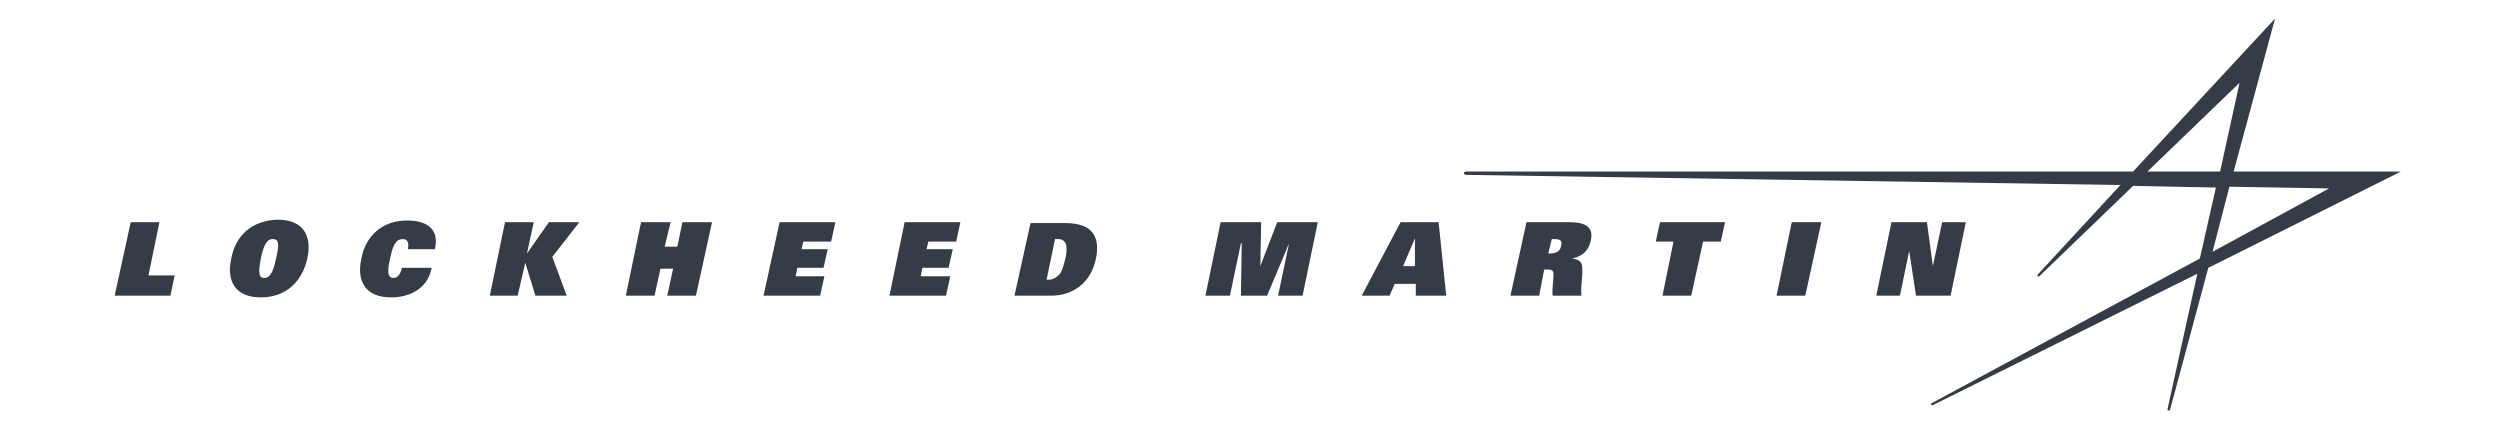
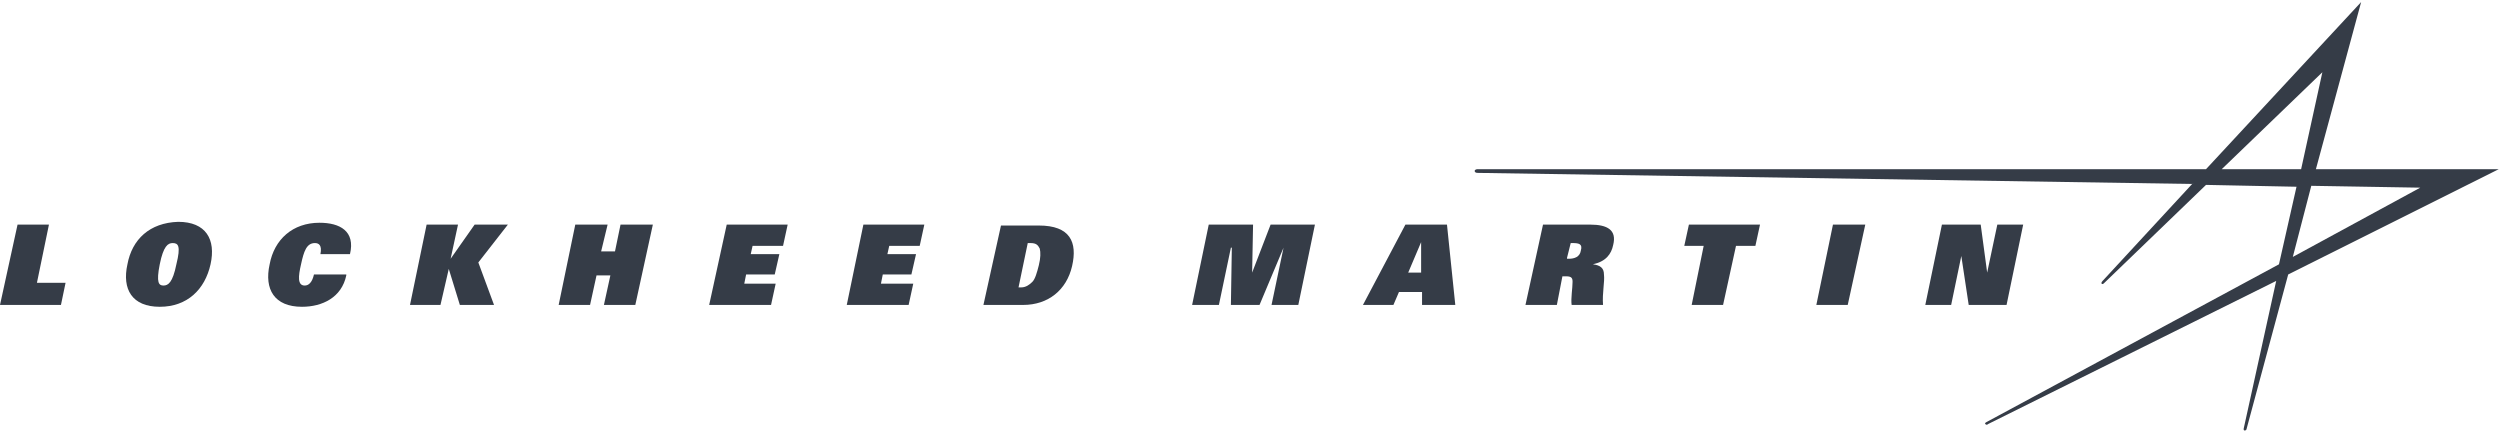
- <svg xmlns="http://www.w3.org/2000/svg" version="1.1" id="Layer_1" x="0px" y="0px" viewBox="-152 193.6 270.5 46.4" enable-background="new -152 193.6 270.5 46.4" xml:space="preserve">
-   <g id="g3" transform="matrix(0.9141682,0,0,0.9141682,12.433,1.989279)">
-     <path id="path5" fill="#353C47" d="M104.3,229.9H84.5l4.9-18.1l-16.8,18.1H-6.3c0,0-0.3,0-0.3,0.2c0,0.1,0.1,0.2,0.3,0.2l77.4,1.2   L61.4,242c0,0-0.2,0.2-0.1,0.3c0.1,0.1,0.2,0,0.3-0.1l11-10.6l9.8,0.2l-1.9,8.4l-31.7,17.1c0,0-0.2,0.1-0.1,0.2   c0.1,0.1,0.2,0.1,0.3,0l31.2-15.5l-3.5,15.9c0,0-0.1,0.3,0.1,0.3c0.1,0,0.2-0.1,0.2-0.2l4.5-16.7L104.3,229.9 M74.3,229.9   l10.9-10.5l-2.3,10.5H74.3z M84,231.7l11.8,0.2L82,239.4L84,231.7z" />
-     <polyline id="polyline7" fill="#353C47" points="-164.4,235.9 -161,235.9 -162.3,242.2 -159.2,242.2 -159.7,244.6 -166.3,244.6    -164.4,235.9  " />
-     <path id="path9" fill="#353C47" d="M-149,240.2c0.4-2,0.9-2.3,1.4-2.3c0.6,0,0.9,0.3,0.4,2.3c-0.4,2-0.9,2.3-1.4,2.3   C-149.1,242.5-149.4,242.2-149,240.2 M-152.5,240.2c-0.6,2.7,0.5,4.6,3.5,4.6c3,0,4.9-1.9,5.5-4.6c0.6-2.7-0.5-4.6-3.5-4.6   C-150.1,235.7-152,237.5-152.5,240.2z" />
-     <path id="path11" fill="#353C47" d="M-128.8,241.4c-0.5,2.4-2.6,3.4-4.8,3.4c-3,0-4.1-1.9-3.5-4.6c0.5-2.7,2.5-4.5,5.4-4.5   c2.2,0,3.9,0.9,3.3,3.4h-3.2c0.2-1-0.2-1.2-0.6-1.2c-0.9,0-1.2,0.9-1.5,2.3c-0.3,1.3-0.4,2.3,0.4,2.3c0.4,0,0.8-0.3,1-1.2H-128.8" />
-     <polyline id="polyline13" fill="#353C47" points="-120.1,235.9 -116.7,235.9 -117.5,239.6 -117.5,239.6 -114.9,235.9 -111.3,235.9    -114.5,240 -112.8,244.6 -116.5,244.6 -117.7,240.7 -117.7,240.7 -118.6,244.6 -121.9,244.6 -120.1,235.9  " />
-     <polyline id="polyline15" fill="#353C47" points="-100.2,241.4 -101.7,241.4 -102.4,244.6 -105.8,244.6 -104,235.9 -100.5,235.9    -101.2,238.8 -99.7,238.8 -99.1,235.9 -95.6,235.9 -97.5,244.6 -100.9,244.6 -100.2,241.4  " />
-     <polyline id="polyline17" fill="#353C47" points="-87.6,235.9 -81,235.9 -81.5,238.2 -84.8,238.2 -85,239.1 -81.9,239.1    -82.4,241.3 -85.5,241.3 -85.7,242.3 -82.3,242.3 -82.8,244.6 -89.5,244.6 -87.6,235.9  " />
-     <polyline id="polyline19" fill="#353C47" points="-72.8,235.9 -66.2,235.9 -66.7,238.2 -70,238.2 -70.2,239.1 -67.1,239.1    -67.6,241.3 -70.7,241.3 -70.9,242.3 -67.4,242.3 -67.9,244.6 -74.6,244.6 -72.8,235.9  " />
-     <path id="path21" fill="#353C47" d="M-55,237.9h0.3c0.6,0,0.8,0.2,1,0.6c0.1,0.4,0.1,1-0.1,1.8c-0.2,0.8-0.4,1.5-0.7,1.8   c-0.3,0.3-0.7,0.6-1.2,0.6H-56L-55,237.9 M-59.8,244.6h4.3c2.7,0,4.7-1.6,5.3-4.2c0.6-2.6-0.2-4.4-3.6-4.4h-4.1L-59.8,244.6z" />
-     <polyline id="polyline23" fill="#353C47" points="-27.3,238.4 -27.3,238.4 -29.9,244.6 -33,244.6 -32.9,238.4 -33,238.4    -34.3,244.6 -37.2,244.6 -35.4,235.9 -30.6,235.9 -30.7,241.1 -30.7,241.1 -28.7,235.9 -23.9,235.9 -25.7,244.6 -28.6,244.6    -27.3,238.4  " />
-     <path id="path25" fill="#353C47" d="M-13.8,241.1l1.4-3.3h0v3.3H-13.8 M-18.7,244.6h3.3l0.6-1.4h2.5l0,1.4h3.6l-0.9-8.7h-4.5   L-18.7,244.6z" />
-     <path id="path27" fill="#353C47" d="M3.4,239.5l0.4-1.6H4c0.7,0,1.1,0.1,0.9,0.8c-0.1,0.7-0.7,0.9-1.3,0.9H3.4 M-1.1,244.6h3.4   l0.6-3.1h0.4c0.6,0,0.7,0.2,0.7,0.6c0,0.7-0.2,1.8-0.1,2.5h3.4c-0.1-1.3,0.2-2.5,0.1-3.3c0-0.7-0.4-1-1.2-1.1v0   c1.4-0.3,2-1.1,2.2-2.1c0.4-1.6-0.6-2.2-2.5-2.2H0.8L-1.1,244.6z" />
-     <polyline id="polyline29" fill="#353C47" points="18.2,238.2 16.1,238.2 16.6,235.9 24.3,235.9 23.8,238.2 21.7,238.2 20.3,244.6    16.9,244.6 18.2,238.2  " />
-     <polyline id="polyline31" fill="#353C47" points="32.2,235.9 35.7,235.9 33.8,244.6 30.4,244.6 32.2,235.9  " />
-     <polyline id="polyline33" fill="#353C47" points="44,235.9 48.2,235.9 48.9,241.1 48.9,241.1 50,235.9 52.8,235.9 51,244.6    46.9,244.6 46.1,239.3 46.1,239.3 45,244.6 42.2,244.6 44,235.9  " />
+ <svg xmlns="http://www.w3.org/2000/svg" width="528px" height="91px" viewBox="0 0 528 91" version="1.1">
+   <defs />
+   <g id="Page-1" stroke="none" stroke-width="1" fill="none" fill-rule="evenodd">
+     <g id="lockheed-martin" transform="translate(-3, -3)" fill="#353C47">
+       <g id="Page-1">
+         <g id="lockheed-martin">
+           <g id="g3" transform="translate(1.636068, 1.874709)">
+             <path d="M529.096,36.859 L490.482,36.859 L500.038,1.56 L467.274,36.859 L313.401,36.859 C313.401,36.859 312.816,36.859 312.816,37.249 C312.816,37.444 313.011,37.639 313.401,37.639 L464.349,39.98 L445.432,60.457 C445.432,60.457 445.041,60.847 445.236,61.042 C445.432,61.237 445.627,61.042 445.822,60.847 L467.274,40.175 L486.386,40.565 L482.681,56.947 L420.859,90.295 C420.859,90.295 420.469,90.49 420.664,90.685 C420.859,90.881 421.054,90.881 421.249,90.685 L482.096,60.457 L475.27,91.466 C475.27,91.466 475.075,92.051 475.465,92.051 C475.66,92.051 475.855,91.856 475.855,91.661 L484.631,59.092 L529.096,36.859 L529.096,36.859 L529.096,36.859 Z M470.589,36.859 L491.847,16.382 L487.361,36.859 L470.589,36.859 L470.589,36.859 L470.589,36.859 Z M489.507,40.37 L512.519,40.76 L485.606,55.386 L489.507,40.37 L489.507,40.37 L489.507,40.37 Z" id="path5" />
+             <path d="M5.071,48.561 L11.701,48.561 L9.166,60.847 L15.212,60.847 L14.237,65.528 L1.365,65.528 L5.071,48.561" id="polyline7" />
+             <path d="M35.104,56.947 C35.884,53.046 36.859,52.461 37.834,52.461 C39.005,52.461 39.59,53.046 38.614,56.947 C37.834,60.847 36.859,61.432 35.884,61.432 C34.909,61.432 34.324,60.847 35.104,56.947 L35.104,56.947 L35.104,56.947 Z M28.278,56.947 C27.108,62.212 29.253,65.918 35.104,65.918 C40.955,65.918 44.66,62.212 45.83,56.947 C47,51.681 44.855,47.976 39.005,47.976 C32.959,48.171 29.253,51.681 28.278,56.947 L28.278,56.947 L28.278,56.947 Z" id="path9" />
+             <path d="M74.499,59.287 C73.524,63.967 69.428,65.918 65.138,65.918 C59.287,65.918 57.142,62.212 58.312,56.947 C59.287,51.681 63.187,48.171 68.843,48.171 C73.133,48.171 76.449,49.926 75.279,54.801 L69.038,54.801 C69.428,52.851 68.648,52.461 67.868,52.461 C66.113,52.461 65.528,54.216 64.943,56.947 C64.357,59.482 64.162,61.432 65.723,61.432 C66.503,61.432 67.283,60.847 67.673,59.092 L74.499,59.092" id="path11" />
+             <path d="M91.466,48.561 L98.096,48.561 L96.536,55.776 L96.536,55.776 L101.607,48.561 L108.628,48.561 L102.387,56.557 L105.702,65.528 L98.486,65.528 L96.146,57.922 L96.146,57.922 L94.391,65.528 L87.955,65.528 L91.466,48.561" id="polyline13" />
+             <path d="M130.275,59.287 L127.35,59.287 L125.985,65.528 L119.354,65.528 L122.864,48.561 L129.69,48.561 L128.325,54.216 L131.25,54.216 L132.42,48.561 L139.246,48.561 L135.541,65.528 L128.91,65.528 L130.275,59.287" id="polyline15" />
+             <path d="M154.848,48.561 L167.719,48.561 L166.744,53.046 L160.309,53.046 L159.918,54.801 L165.964,54.801 L164.989,59.092 L158.943,59.092 L158.553,61.042 L165.184,61.042 L164.209,65.528 L151.142,65.528 L154.848,48.561" id="polyline17" />
+             <path d="M183.711,48.561 L196.583,48.561 L195.608,53.046 L189.172,53.046 L188.782,54.801 L194.828,54.801 L193.852,59.092 L187.807,59.092 L187.417,61.042 L194.242,61.042 L193.267,65.528 L180.201,65.528 L183.711,48.561" id="polyline19" />
+             <path d="M218.425,52.461 L219.01,52.461 C220.18,52.461 220.571,52.851 220.961,53.631 C221.156,54.411 221.156,55.581 220.766,57.142 C220.375,58.702 219.985,60.067 219.4,60.652 C218.815,61.237 218.035,61.822 217.06,61.822 L216.475,61.822 L218.425,52.461 L218.425,52.461 L218.425,52.461 Z M209.064,65.528 L217.45,65.528 C222.716,65.528 226.616,62.407 227.786,57.337 C228.956,52.266 227.396,48.756 220.766,48.756 L212.77,48.756 L209.064,65.528 L209.064,65.528 L209.064,65.528 Z" id="path21" />
+             <path d="M272.447,53.436 L272.447,53.436 L267.376,65.528 L261.33,65.528 L261.525,53.436 L261.33,53.436 L258.795,65.528 L253.139,65.528 L256.65,48.561 L266.011,48.561 L265.816,58.702 L265.816,58.702 L269.716,48.561 L279.077,48.561 L275.567,65.528 L269.911,65.528 L272.447,53.436" id="polyline23" />
+             <path d="M298.775,58.702 L301.505,52.266 L301.505,52.266 L301.505,58.702 L298.775,58.702 L298.775,58.702 L298.775,58.702 Z M289.218,65.528 L295.654,65.528 L296.824,62.797 L301.7,62.797 L301.7,65.528 L308.721,65.528 L306.965,48.561 L298.189,48.561 L289.218,65.528 L289.218,65.528 L289.218,65.528 Z" id="path25" />
+             <path d="M332.318,55.581 L333.099,52.461 L333.489,52.461 C334.854,52.461 335.634,52.656 335.244,54.021 C335.049,55.386 333.879,55.776 332.708,55.776 L332.318,55.776 L332.318,55.581 L332.318,55.581 Z M323.542,65.528 L330.173,65.528 L331.343,59.482 L332.123,59.482 C333.294,59.482 333.489,59.872 333.489,60.652 C333.489,62.017 333.099,64.162 333.294,65.528 L339.924,65.528 C339.729,62.992 340.314,60.652 340.119,59.092 C340.119,57.727 339.339,57.142 337.779,56.947 L337.779,56.947 C340.509,56.362 341.68,54.801 342.07,52.851 C342.85,49.731 340.899,48.561 337.194,48.561 L327.248,48.561 L323.542,65.528 L323.542,65.528 L323.542,65.528 Z" id="path27" />
+             <path d="M361.182,53.046 L357.086,53.046 L358.061,48.561 L373.078,48.561 L372.103,53.046 L368.008,53.046 L365.277,65.528 L358.646,65.528 L361.182,53.046" id="polyline29" />
+             <path d="M388.485,48.561 L395.311,48.561 L391.605,65.528 L384.975,65.528 L388.485,48.561" id="polyline31" />
+             <path d="M411.498,48.561 L419.689,48.561 L421.054,58.702 L421.054,58.702 L423.199,48.561 L428.66,48.561 L425.149,65.528 L417.153,65.528 L415.593,55.191 L415.593,55.191 L413.448,65.528 L407.987,65.528 L411.498,48.561" id="polyline33" />
+           </g>
+         </g>
+       </g>
+     </g>
  </g>
</svg>
